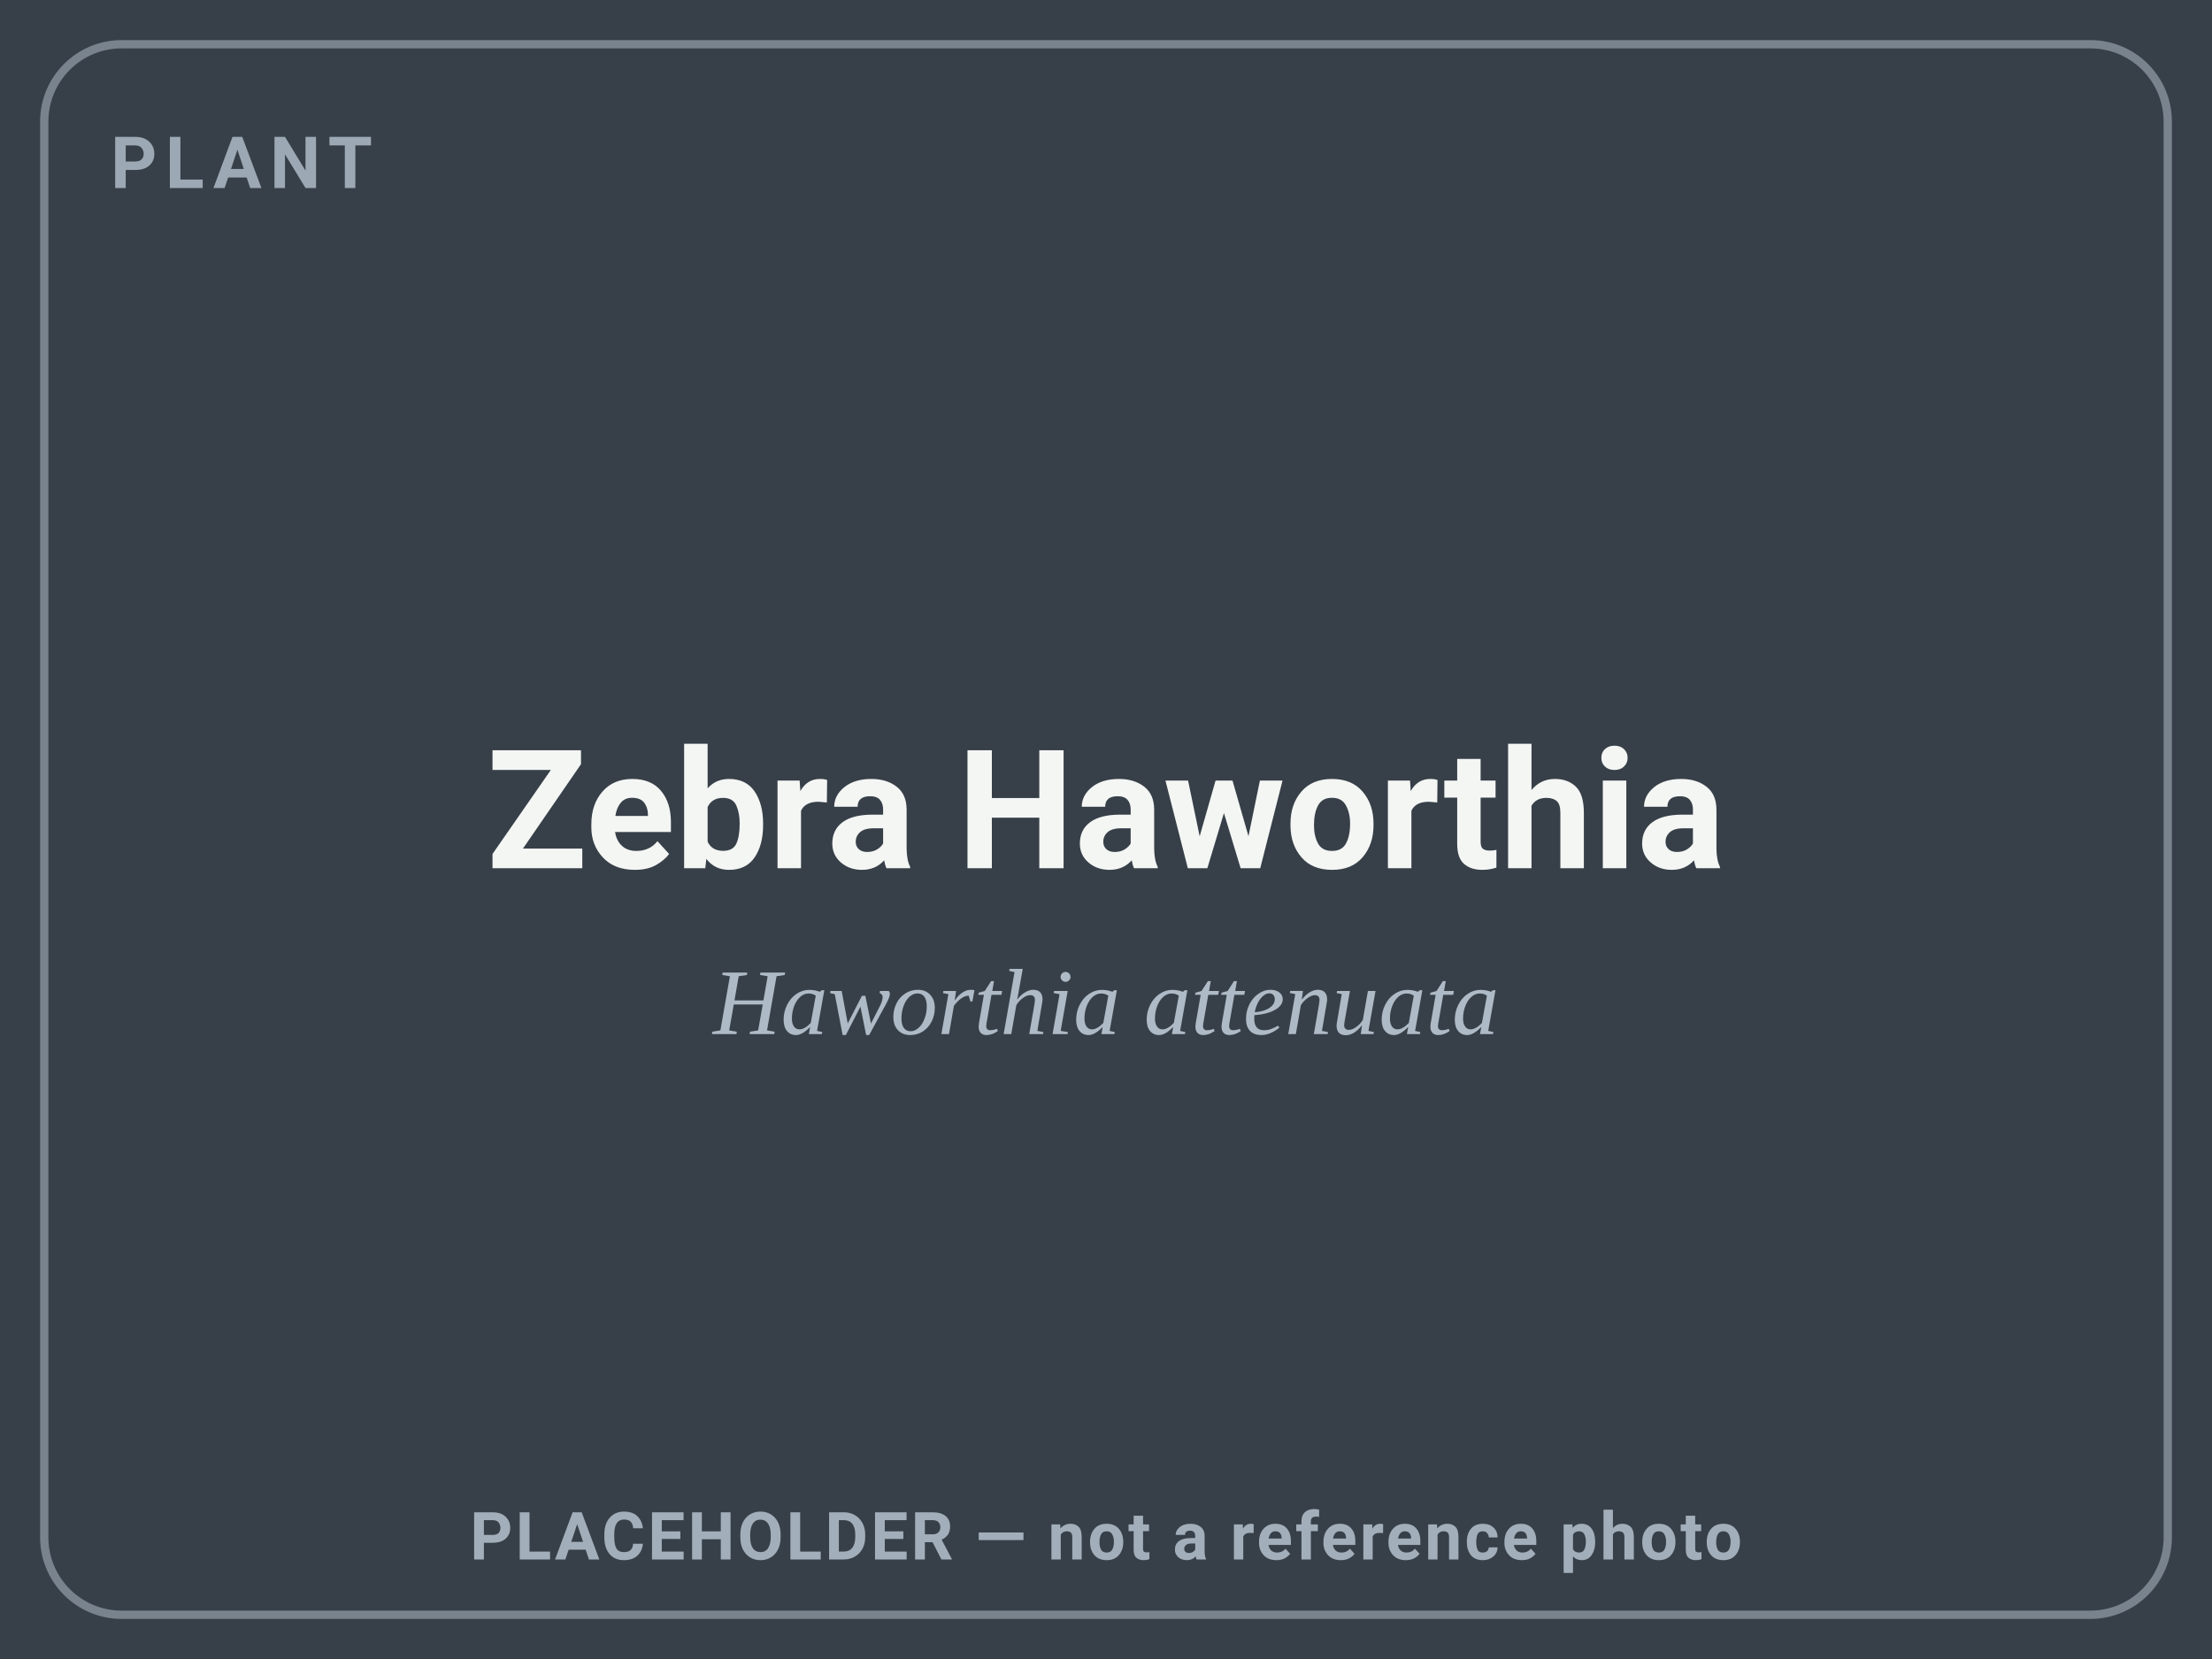
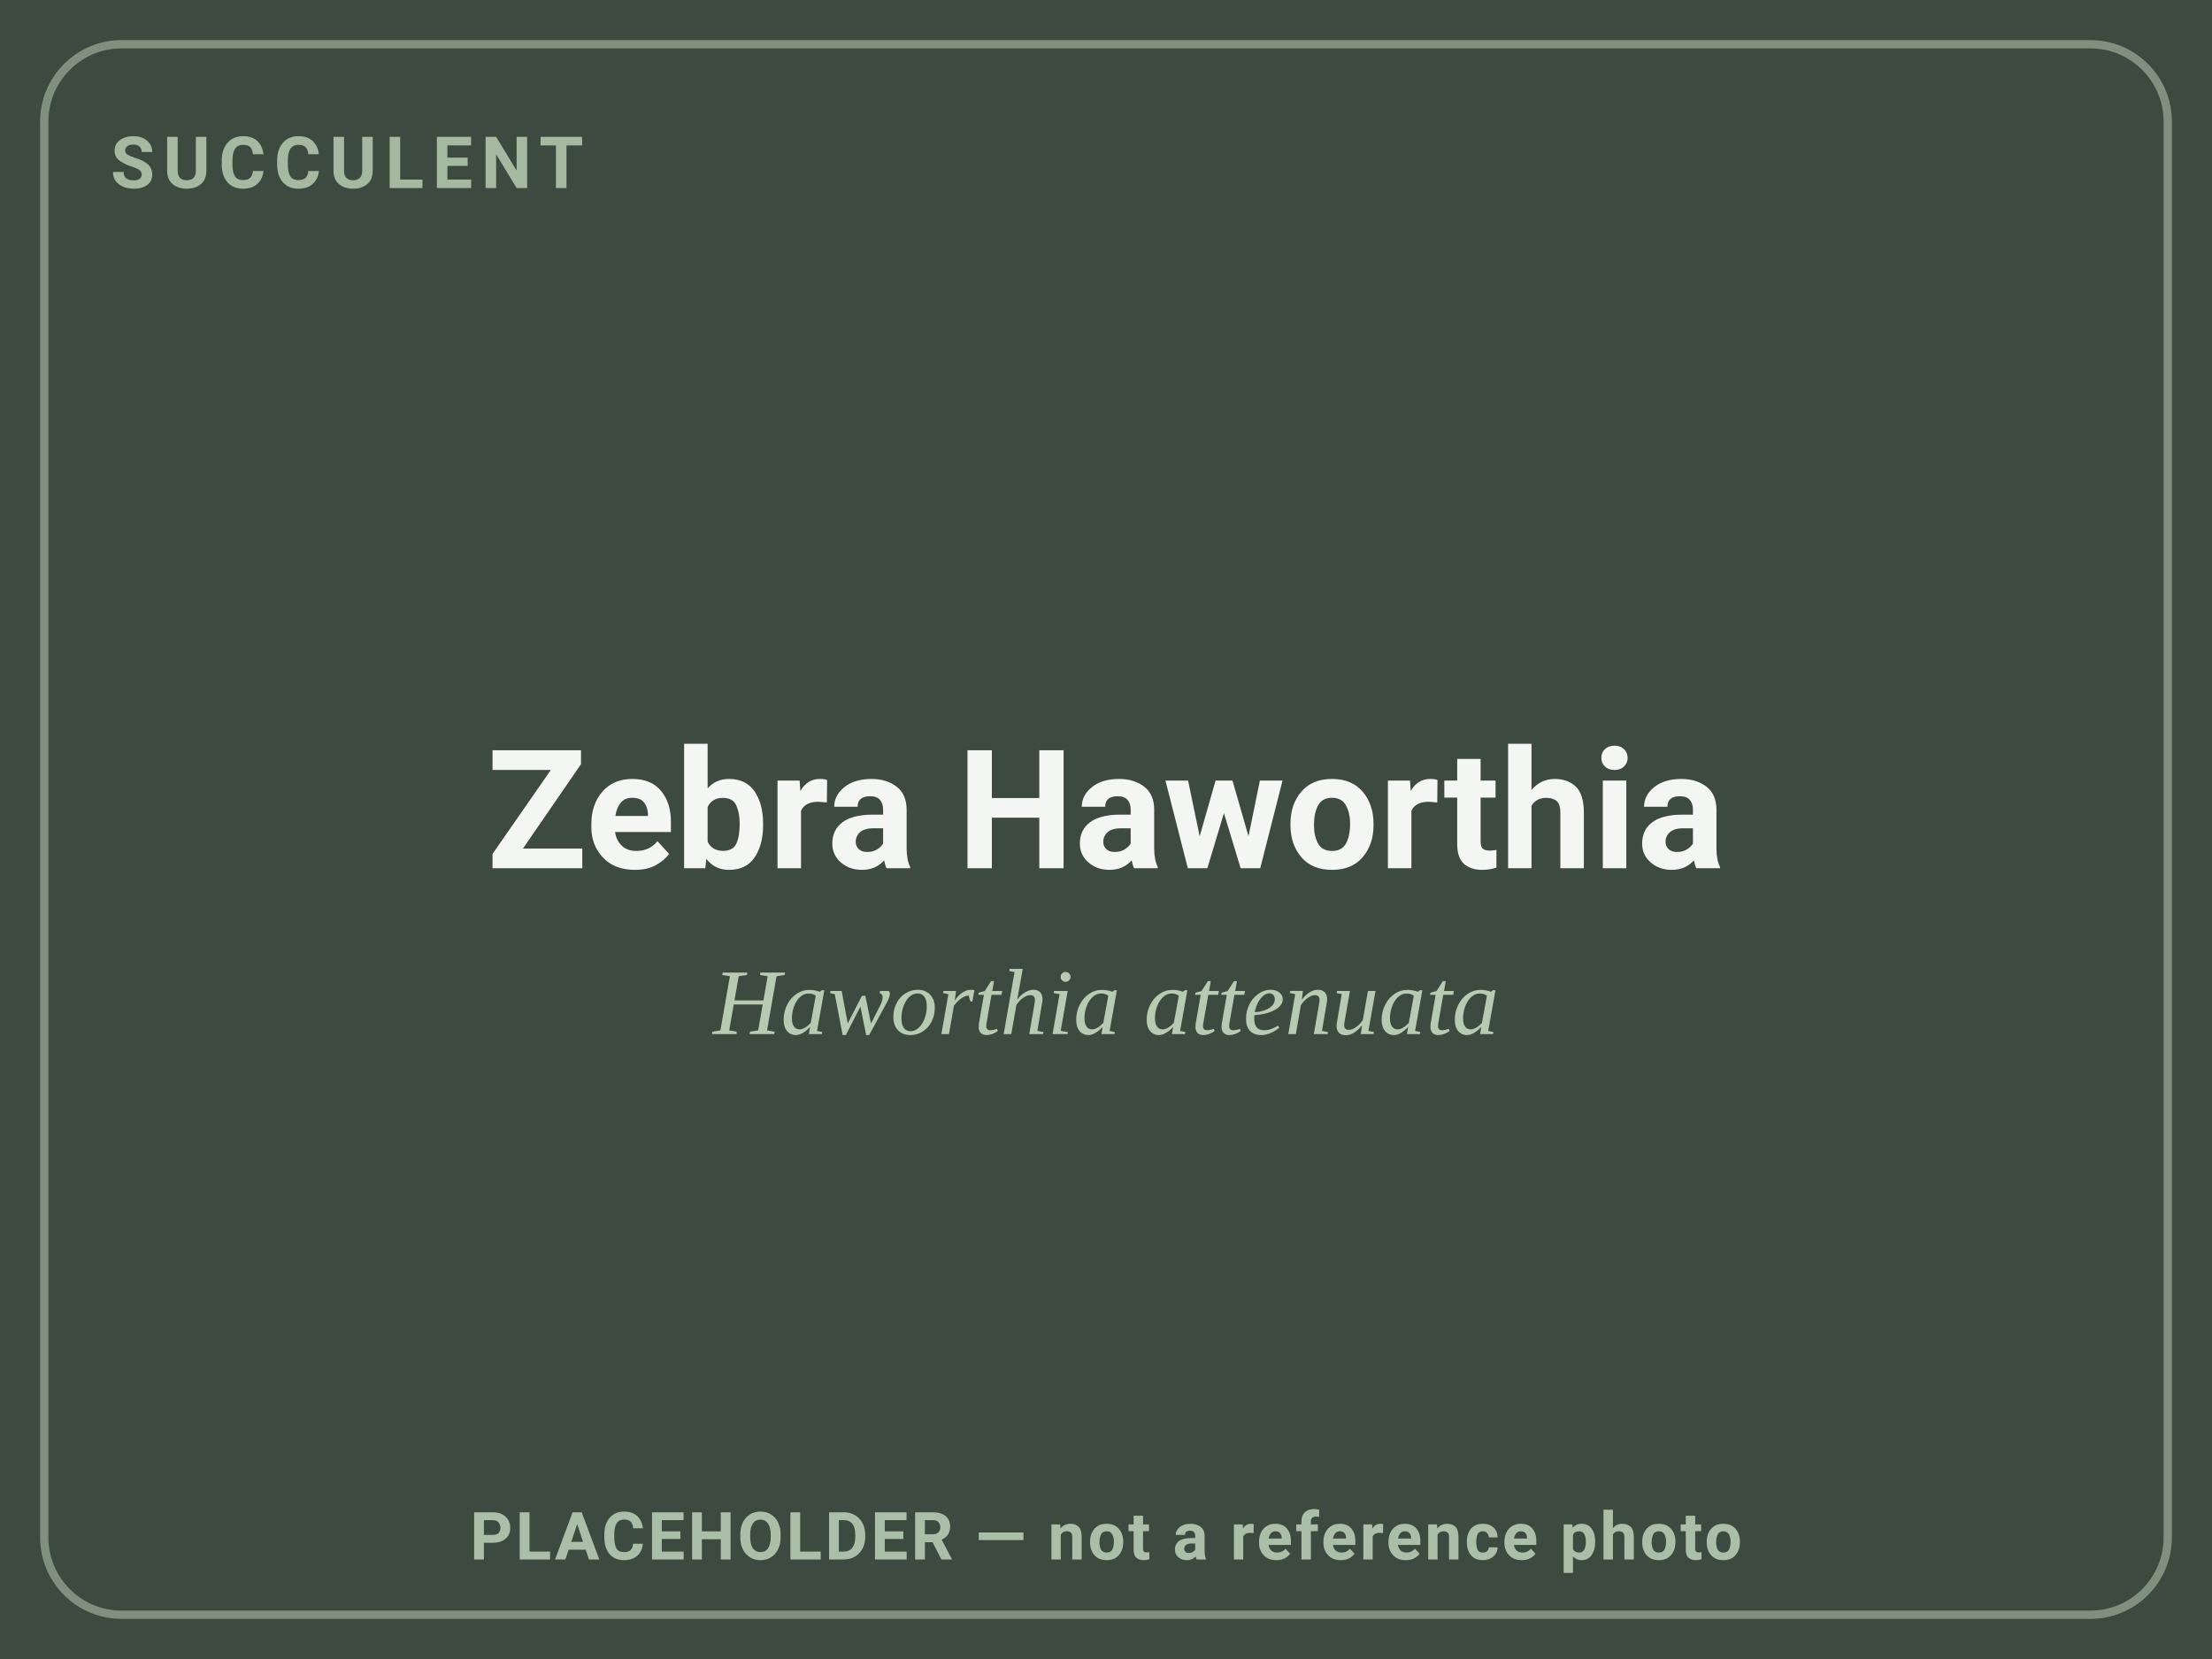
<svg xmlns="http://www.w3.org/2000/svg" viewBox="0 0 400 300" role="img" aria-label="Stylized placeholder for Zebra Haworthia — not a reference photo">
-   <rect width="400" height="300" fill="#374049" />
-   <rect x="8" y="8" width="384" height="284" rx="14" fill="none" stroke="#aebac6" stroke-width="1.5" opacity="0.55" />
-   <text x="20" y="34" font-family="-apple-system, Segoe UI, Roboto, sans-serif" font-size="13" font-weight="600" letter-spacing="1.5" fill="#aebac6" opacity="0.85">PLANT</text>
+   <rect width="400" height="300" fill="#3d4a3f" />
+   <rect x="8" y="8" width="384" height="284" rx="14" fill="none" stroke="#b7cbb2" stroke-width="1.5" opacity="0.55" />
+   <text x="20" y="34" font-family="-apple-system, Segoe UI, Roboto, sans-serif" font-size="13" font-weight="600" letter-spacing="1.5" fill="#b7cbb2" opacity="0.85">SUCCULENT</text>
  <text x="200" text-anchor="middle" font-family="-apple-system, Segoe UI, Roboto, sans-serif" font-size="30" font-weight="700" fill="#f4f6f4">
    <tspan x="200" y="157">Zebra Haworthia</tspan>
  </text>
-   <text x="200" y="187" text-anchor="middle" font-family="Georgia, Times New Roman, serif" font-style="italic" font-size="17" fill="#aebac6">Haworthia attenuata</text>
-   <text x="200" y="282" text-anchor="middle" font-family="-apple-system, Segoe UI, Roboto, sans-serif" font-size="12" font-weight="600" letter-spacing="0.5" fill="#aebac6" opacity="0.9">PLACEHOLDER — not a reference photo</text>
+   <text x="200" y="187" text-anchor="middle" font-family="Georgia, Times New Roman, serif" font-style="italic" font-size="17" fill="#b7cbb2">Haworthia attenuata</text>
+   <text x="200" y="282" text-anchor="middle" font-family="-apple-system, Segoe UI, Roboto, sans-serif" font-size="12" font-weight="600" letter-spacing="0.5" fill="#b7cbb2" opacity="0.9">PLACEHOLDER — not a reference photo</text>
</svg>
